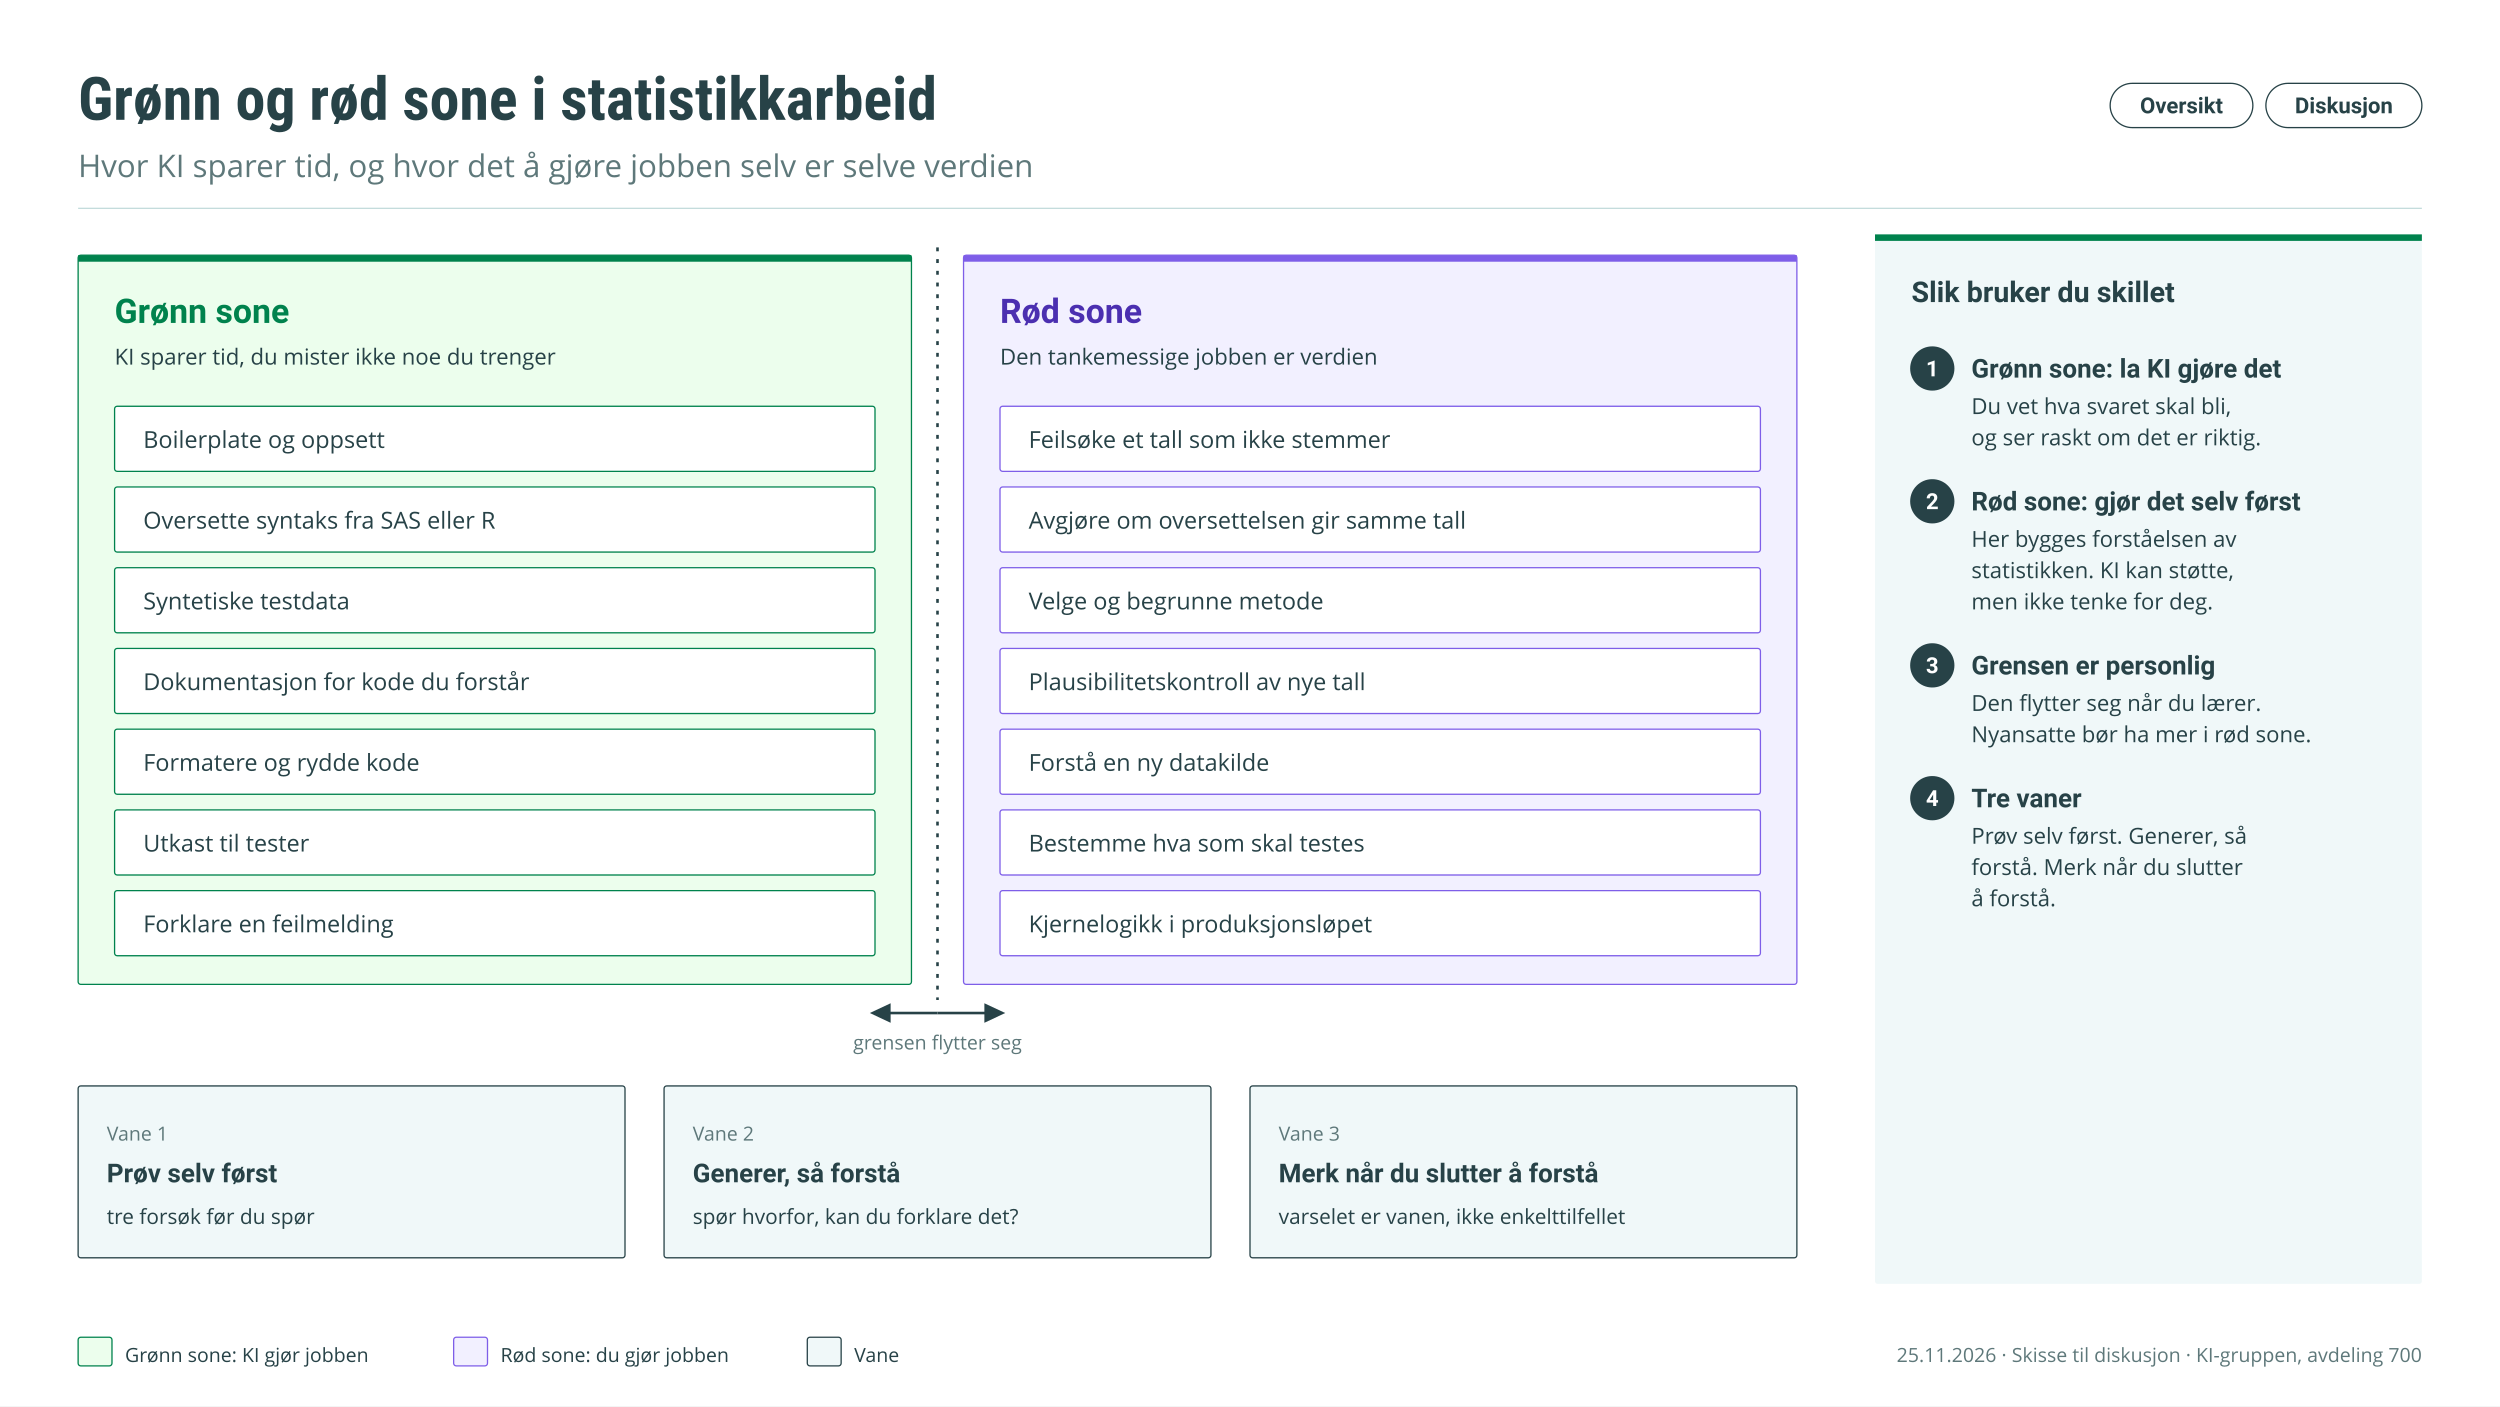
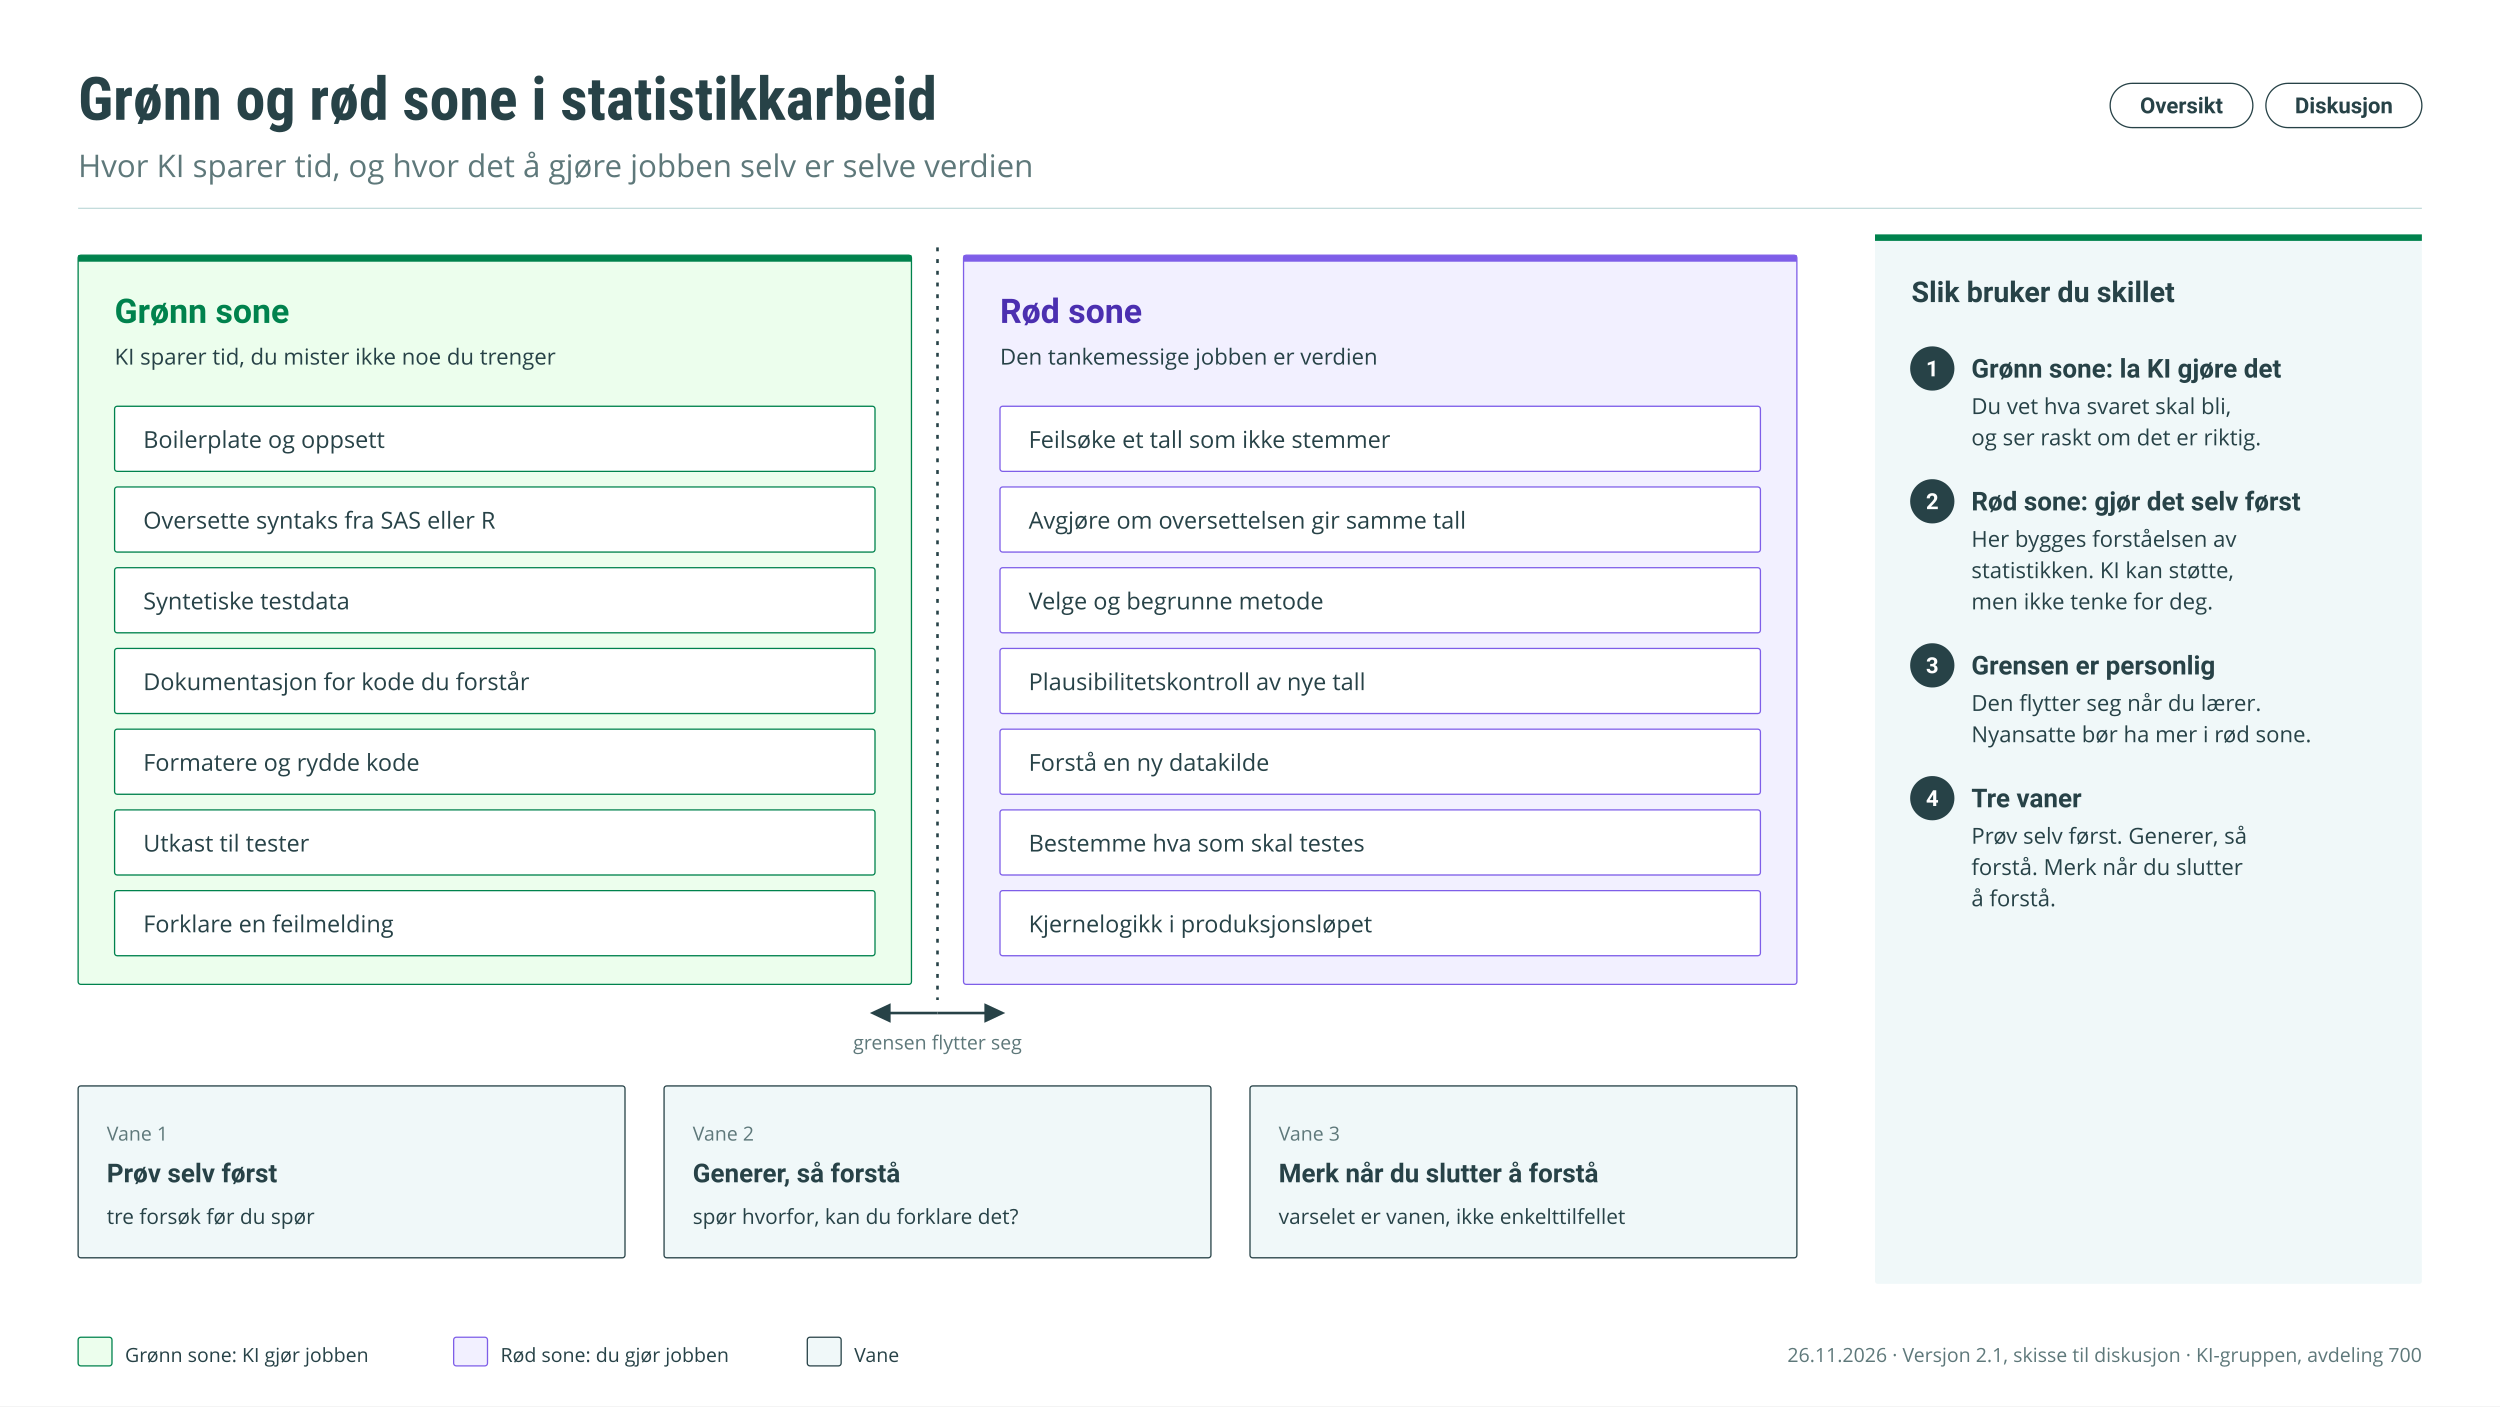
<svg xmlns="http://www.w3.org/2000/svg" width="1920" height="1080" viewBox="0 0 1920 1080">
  <rect x="0" y="0" width="1920" height="1080" fill="#ffffff" />
  <text x="60" y="92" font-family="Roboto Condensed, Arial Narrow, Arial, sans-serif" font-size="46" font-weight="700" fill="#274247" text-anchor="start">Grønn og rød sone i statistikkarbeid</text>
  <text x="60" y="136" font-family="Open Sans, Segoe UI, Arial, sans-serif" font-size="24" font-weight="400" fill="#5e787a" text-anchor="start">Hvor KI sparer tid, og hvor det å gjøre jobben selv er selve verdien</text>
  <rect x="1740.2" y="64" width="119.8" height="34" rx="17" fill="#ffffff" stroke="#274247" stroke-width="1" />
  <text x="1800.1" y="87" font-family="Roboto, Arial, sans-serif" font-size="17" font-weight="700" fill="#274247" text-anchor="middle">Diskusjon</text>
  <rect x="1620.6" y="64" width="109.6" height="34" rx="17" fill="#ffffff" stroke="#274247" stroke-width="1" />
  <text x="1675.4" y="87" font-family="Roboto, Arial, sans-serif" font-size="17" font-weight="700" fill="#274247" text-anchor="middle">Oversikt</text>
  <line x1="60" y1="160" x2="1860" y2="160" stroke="#c3dcdc" stroke-width="1" />
  <rect x="1440" y="180" width="420" height="806" rx="2" fill="#f0f8f9" stroke="none" stroke-width="0" />
  <rect x="1440" y="180" width="420" height="5" rx="0" fill="#00824d" stroke="none" stroke-width="0" />
  <text x="1468" y="232" font-family="Roboto, Arial, sans-serif" font-size="22" font-weight="700" fill="#274247" text-anchor="start">Slik bruker du skillet</text>
  <circle cx="1484" cy="283" r="17" fill="#274247" />
  <text x="1484" y="289" font-family="Roboto, Arial, sans-serif" font-size="17" font-weight="700" fill="#ffffff" text-anchor="middle">1</text>
  <text x="1514" y="290" font-family="Roboto, Arial, sans-serif" font-size="20" font-weight="700" fill="#274247" text-anchor="start">Grønn sone: la KI gjøre det</text>
  <text x="1514" y="318" font-family="Open Sans, Segoe UI, Arial, sans-serif" font-size="17" font-weight="400" fill="#274247" text-anchor="start">Du vet hva svaret skal bli,</text>
  <text x="1514" y="342" font-family="Open Sans, Segoe UI, Arial, sans-serif" font-size="17" font-weight="400" fill="#274247" text-anchor="start">og ser raskt om det er riktig.</text>
  <circle cx="1484" cy="385" r="17" fill="#274247" />
  <text x="1484" y="391" font-family="Roboto, Arial, sans-serif" font-size="17" font-weight="700" fill="#ffffff" text-anchor="middle">2</text>
  <text x="1514" y="392" font-family="Roboto, Arial, sans-serif" font-size="20" font-weight="700" fill="#274247" text-anchor="start">Rød sone: gjør det selv først</text>
  <text x="1514" y="420" font-family="Open Sans, Segoe UI, Arial, sans-serif" font-size="17" font-weight="400" fill="#274247" text-anchor="start">Her bygges forståelsen av</text>
  <text x="1514" y="444" font-family="Open Sans, Segoe UI, Arial, sans-serif" font-size="17" font-weight="400" fill="#274247" text-anchor="start">statistikken. KI kan støtte,</text>
  <text x="1514" y="468" font-family="Open Sans, Segoe UI, Arial, sans-serif" font-size="17" font-weight="400" fill="#274247" text-anchor="start">men ikke tenke for deg.</text>
  <circle cx="1484" cy="511" r="17" fill="#274247" />
  <text x="1484" y="517" font-family="Roboto, Arial, sans-serif" font-size="17" font-weight="700" fill="#ffffff" text-anchor="middle">3</text>
  <text x="1514" y="518" font-family="Roboto, Arial, sans-serif" font-size="20" font-weight="700" fill="#274247" text-anchor="start">Grensen er personlig</text>
  <text x="1514" y="546" font-family="Open Sans, Segoe UI, Arial, sans-serif" font-size="17" font-weight="400" fill="#274247" text-anchor="start">Den flytter seg når du lærer.</text>
  <text x="1514" y="570" font-family="Open Sans, Segoe UI, Arial, sans-serif" font-size="17" font-weight="400" fill="#274247" text-anchor="start">Nyansatte bør ha mer i rød sone.</text>
  <circle cx="1484" cy="613" r="17" fill="#274247" />
  <text x="1484" y="619" font-family="Roboto, Arial, sans-serif" font-size="17" font-weight="700" fill="#ffffff" text-anchor="middle">4</text>
  <text x="1514" y="620" font-family="Roboto, Arial, sans-serif" font-size="20" font-weight="700" fill="#274247" text-anchor="start">Tre vaner</text>
  <text x="1514" y="648" font-family="Open Sans, Segoe UI, Arial, sans-serif" font-size="17" font-weight="400" fill="#274247" text-anchor="start">Prøv selv først. Generer, så</text>
  <text x="1514" y="672" font-family="Open Sans, Segoe UI, Arial, sans-serif" font-size="17" font-weight="400" fill="#274247" text-anchor="start">forstå. Merk når du slutter</text>
  <text x="1514" y="696" font-family="Open Sans, Segoe UI, Arial, sans-serif" font-size="17" font-weight="400" fill="#274247" text-anchor="start">å forstå.</text>
  <rect x="60" y="1027" width="26" height="22" rx="2" fill="#ecfeed" stroke="#00824d" stroke-width="1" />
  <text x="96" y="1046" font-family="Open Sans, Segoe UI, Arial, sans-serif" font-size="15" font-weight="400" fill="#274247" text-anchor="start">Grønn sone: KI gjør jobben</text>
  <rect x="348.4" y="1027" width="26" height="22" rx="2" fill="#f2f0ff" stroke="#7e5ee8" stroke-width="1" />
  <text x="384.4" y="1046" font-family="Open Sans, Segoe UI, Arial, sans-serif" font-size="15" font-weight="400" fill="#274247" text-anchor="start">Rød sone: du gjør jobben</text>
  <rect x="620.0" y="1027" width="26" height="22" rx="2" fill="#f0f8f9" stroke="#274247" stroke-width="1" />
  <text x="656.0" y="1046" font-family="Open Sans, Segoe UI, Arial, sans-serif" font-size="15" font-weight="400" fill="#274247" text-anchor="start">Vane</text>
-   <text x="1860" y="1046" font-family="Open Sans, Segoe UI, Arial, sans-serif" font-size="15" font-weight="400" fill="#5e787a" text-anchor="end">25.11.2026 · Skisse til diskusjon · KI-gruppen, avdeling 700</text>
+   <text x="1860" y="1046" font-family="Open Sans, Segoe UI, Arial, sans-serif" font-size="15" font-weight="400" fill="#5e787a" text-anchor="end">26.11.2026 · Versjon 2.1, skisse til diskusjon · KI-gruppen, avdeling 700</text>
  <rect x="60" y="196" width="640" height="560" rx="2" fill="#ecfeed" stroke="#00824d" stroke-width="1" />
  <rect x="60" y="196" width="640" height="5" rx="0" fill="#00824d" stroke="none" stroke-width="0" />
  <text x="88" y="248" font-family="Roboto, Arial, sans-serif" font-size="26" font-weight="700" fill="#00824d" text-anchor="start">Grønn sone</text>
  <text x="88" y="280" font-family="Open Sans, Segoe UI, Arial, sans-serif" font-size="17" font-weight="400" fill="#274247" text-anchor="start">KI sparer tid, du mister ikke noe du trenger</text>
  <rect x="740" y="196" width="640" height="560" rx="2" fill="#f2f0ff" stroke="#7e5ee8" stroke-width="1" />
  <rect x="740" y="196" width="640" height="5" rx="0" fill="#7e5ee8" stroke="none" stroke-width="0" />
  <text x="768" y="248" font-family="Roboto, Arial, sans-serif" font-size="26" font-weight="700" fill="#4b2fb0" text-anchor="start">Rød sone</text>
  <text x="768" y="280" font-family="Open Sans, Segoe UI, Arial, sans-serif" font-size="17" font-weight="400" fill="#274247" text-anchor="start">Den tankemessige jobben er verdien</text>
  <rect x="88" y="312" width="584" height="50" rx="2" fill="#ffffff" stroke="#00824d" stroke-width="1" />
  <text x="110" y="344" font-family="Open Sans, Segoe UI, Arial, sans-serif" font-size="18" font-weight="400" fill="#274247" text-anchor="start">Boilerplate og oppsett</text>
  <rect x="88" y="374" width="584" height="50" rx="2" fill="#ffffff" stroke="#00824d" stroke-width="1" />
  <text x="110" y="406" font-family="Open Sans, Segoe UI, Arial, sans-serif" font-size="18" font-weight="400" fill="#274247" text-anchor="start">Oversette syntaks fra SAS eller R</text>
  <rect x="88" y="436" width="584" height="50" rx="2" fill="#ffffff" stroke="#00824d" stroke-width="1" />
  <text x="110" y="468" font-family="Open Sans, Segoe UI, Arial, sans-serif" font-size="18" font-weight="400" fill="#274247" text-anchor="start">Syntetiske testdata</text>
  <rect x="88" y="498" width="584" height="50" rx="2" fill="#ffffff" stroke="#00824d" stroke-width="1" />
  <text x="110" y="530" font-family="Open Sans, Segoe UI, Arial, sans-serif" font-size="18" font-weight="400" fill="#274247" text-anchor="start">Dokumentasjon for kode du forstår</text>
  <rect x="88" y="560" width="584" height="50" rx="2" fill="#ffffff" stroke="#00824d" stroke-width="1" />
  <text x="110" y="592" font-family="Open Sans, Segoe UI, Arial, sans-serif" font-size="18" font-weight="400" fill="#274247" text-anchor="start">Formatere og rydde kode</text>
  <rect x="88" y="622" width="584" height="50" rx="2" fill="#ffffff" stroke="#00824d" stroke-width="1" />
  <text x="110" y="654" font-family="Open Sans, Segoe UI, Arial, sans-serif" font-size="18" font-weight="400" fill="#274247" text-anchor="start">Utkast til tester</text>
  <rect x="88" y="684" width="584" height="50" rx="2" fill="#ffffff" stroke="#00824d" stroke-width="1" />
  <text x="110" y="716" font-family="Open Sans, Segoe UI, Arial, sans-serif" font-size="18" font-weight="400" fill="#274247" text-anchor="start">Forklare en feilmelding</text>
  <rect x="768" y="312" width="584" height="50" rx="2" fill="#ffffff" stroke="#7e5ee8" stroke-width="1" />
  <text x="790" y="344" font-family="Open Sans, Segoe UI, Arial, sans-serif" font-size="18" font-weight="400" fill="#274247" text-anchor="start">Feilsøke et tall som ikke stemmer</text>
  <rect x="768" y="374" width="584" height="50" rx="2" fill="#ffffff" stroke="#7e5ee8" stroke-width="1" />
  <text x="790" y="406" font-family="Open Sans, Segoe UI, Arial, sans-serif" font-size="18" font-weight="400" fill="#274247" text-anchor="start">Avgjøre om oversettelsen gir samme tall</text>
  <rect x="768" y="436" width="584" height="50" rx="2" fill="#ffffff" stroke="#7e5ee8" stroke-width="1" />
  <text x="790" y="468" font-family="Open Sans, Segoe UI, Arial, sans-serif" font-size="18" font-weight="400" fill="#274247" text-anchor="start">Velge og begrunne metode</text>
  <rect x="768" y="498" width="584" height="50" rx="2" fill="#ffffff" stroke="#7e5ee8" stroke-width="1" />
  <text x="790" y="530" font-family="Open Sans, Segoe UI, Arial, sans-serif" font-size="18" font-weight="400" fill="#274247" text-anchor="start">Plausibilitetskontroll av nye tall</text>
  <rect x="768" y="560" width="584" height="50" rx="2" fill="#ffffff" stroke="#7e5ee8" stroke-width="1" />
  <text x="790" y="592" font-family="Open Sans, Segoe UI, Arial, sans-serif" font-size="18" font-weight="400" fill="#274247" text-anchor="start">Forstå en ny datakilde</text>
  <rect x="768" y="622" width="584" height="50" rx="2" fill="#ffffff" stroke="#7e5ee8" stroke-width="1" />
  <text x="790" y="654" font-family="Open Sans, Segoe UI, Arial, sans-serif" font-size="18" font-weight="400" fill="#274247" text-anchor="start">Bestemme hva som skal testes</text>
  <rect x="768" y="684" width="584" height="50" rx="2" fill="#ffffff" stroke="#7e5ee8" stroke-width="1" />
  <text x="790" y="716" font-family="Open Sans, Segoe UI, Arial, sans-serif" font-size="18" font-weight="400" fill="#274247" text-anchor="start">Kjernelogikk i produksjonsløpet</text>
  <line x1="720" y1="190" x2="720" y2="768" stroke="#274247" stroke-width="2" stroke-dasharray="3 6" />
  <polyline points="720.0,778.0 680.0,778.0" fill="none" stroke="#274247" stroke-width="2" stroke-linejoin="round" />
  <polygon points="668.0,778.0 684.0,770.5 684.0,785.5" fill="#274247" />
  <polyline points="720.0,778.0 760.0,778.0" fill="none" stroke="#274247" stroke-width="2" stroke-linejoin="round" />
  <polygon points="772.0,778.0 756.0,785.5 756.0,770.5" fill="#274247" />
  <text x="720" y="806" font-family="Open Sans, Segoe UI, Arial, sans-serif" font-size="15" font-weight="400" fill="#5e787a" text-anchor="middle">grensen flytter seg</text>
  <rect x="60" y="834" width="420" height="132" rx="2" fill="#f0f8f9" stroke="#274247" stroke-width="1" />
  <text x="82" y="876" font-family="Open Sans, Segoe UI, Arial, sans-serif" font-size="15" font-weight="400" fill="#5e787a" text-anchor="start">Vane 1</text>
  <text x="82" y="908" font-family="Roboto, Arial, sans-serif" font-size="20" font-weight="700" fill="#274247" text-anchor="start">Prøv selv først</text>
  <text x="82" y="940" font-family="Open Sans, Segoe UI, Arial, sans-serif" font-size="16" font-weight="400" fill="#274247" text-anchor="start">tre forsøk før du spør</text>
  <rect x="510" y="834" width="420" height="132" rx="2" fill="#f0f8f9" stroke="#274247" stroke-width="1" />
  <text x="532" y="876" font-family="Open Sans, Segoe UI, Arial, sans-serif" font-size="15" font-weight="400" fill="#5e787a" text-anchor="start">Vane 2</text>
  <text x="532" y="908" font-family="Roboto, Arial, sans-serif" font-size="20" font-weight="700" fill="#274247" text-anchor="start">Generer, så forstå</text>
  <text x="532" y="940" font-family="Open Sans, Segoe UI, Arial, sans-serif" font-size="16" font-weight="400" fill="#274247" text-anchor="start">spør hvorfor, kan du forklare det?</text>
  <rect x="960" y="834" width="420" height="132" rx="2" fill="#f0f8f9" stroke="#274247" stroke-width="1" />
  <text x="982" y="876" font-family="Open Sans, Segoe UI, Arial, sans-serif" font-size="15" font-weight="400" fill="#5e787a" text-anchor="start">Vane 3</text>
  <text x="982" y="908" font-family="Roboto, Arial, sans-serif" font-size="20" font-weight="700" fill="#274247" text-anchor="start">Merk når du slutter å forstå</text>
  <text x="982" y="940" font-family="Open Sans, Segoe UI, Arial, sans-serif" font-size="16" font-weight="400" fill="#274247" text-anchor="start">varselet er vanen, ikke enkelttilfellet</text>
</svg>
